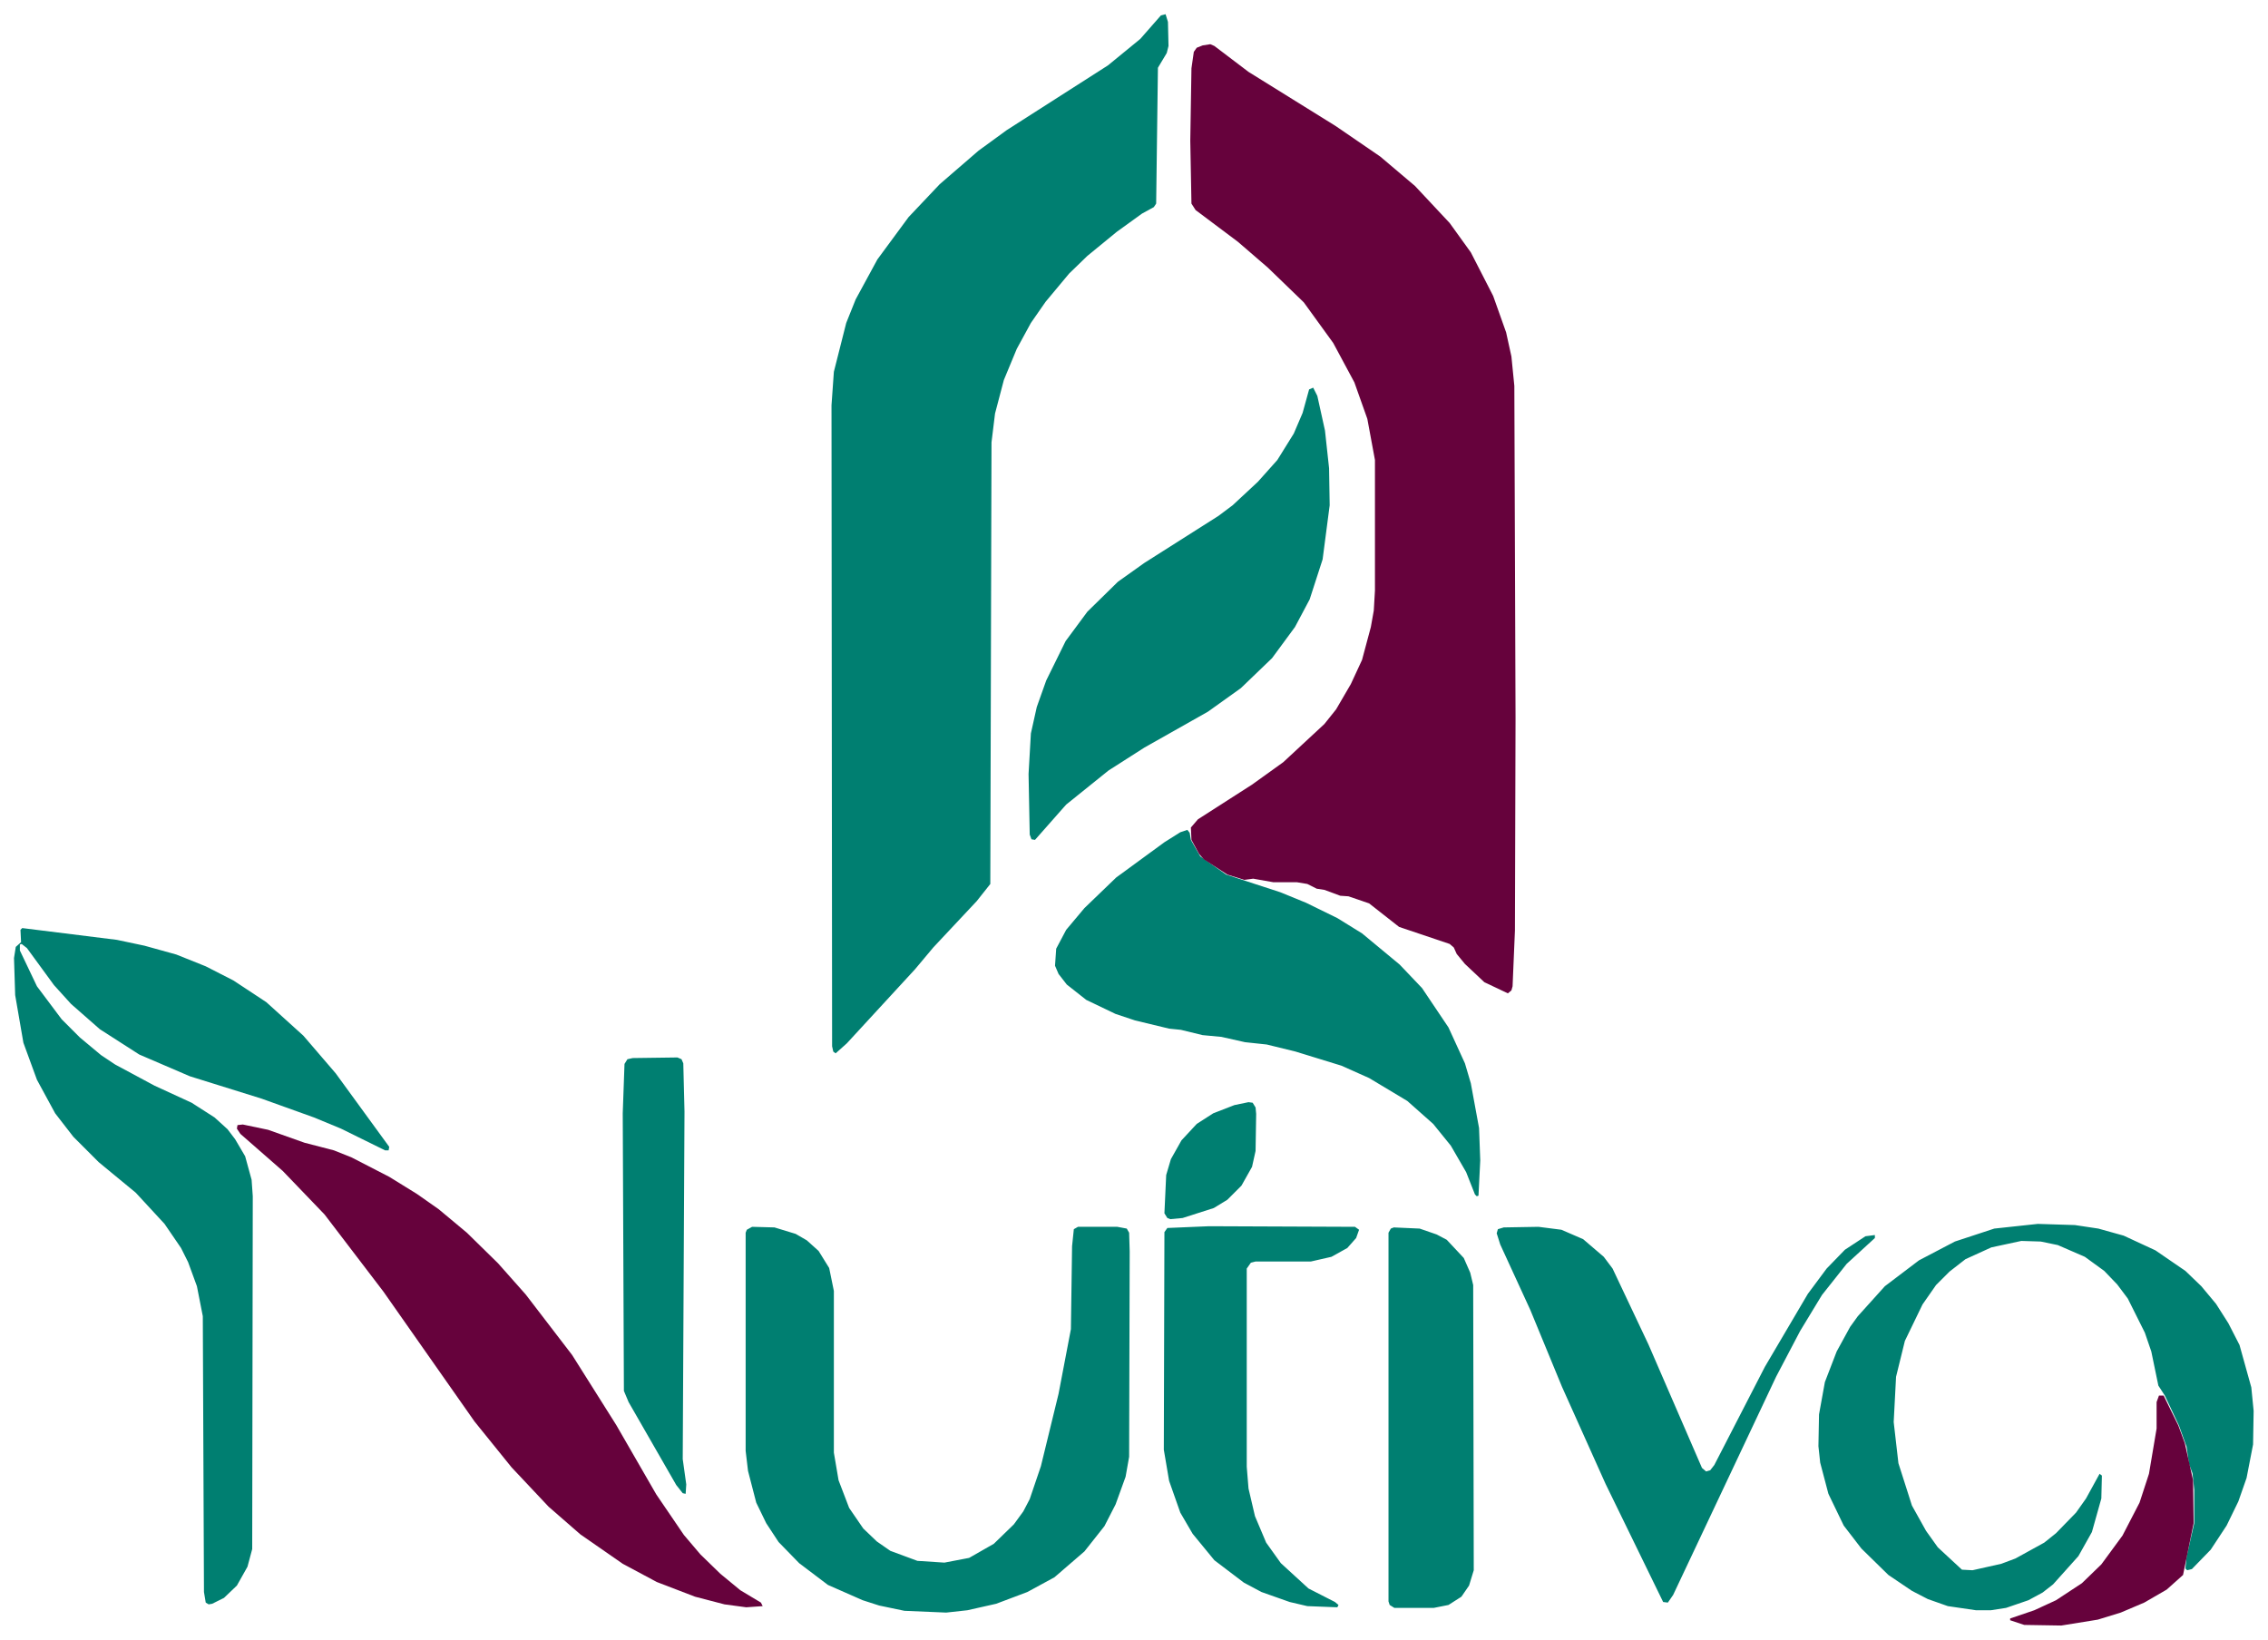
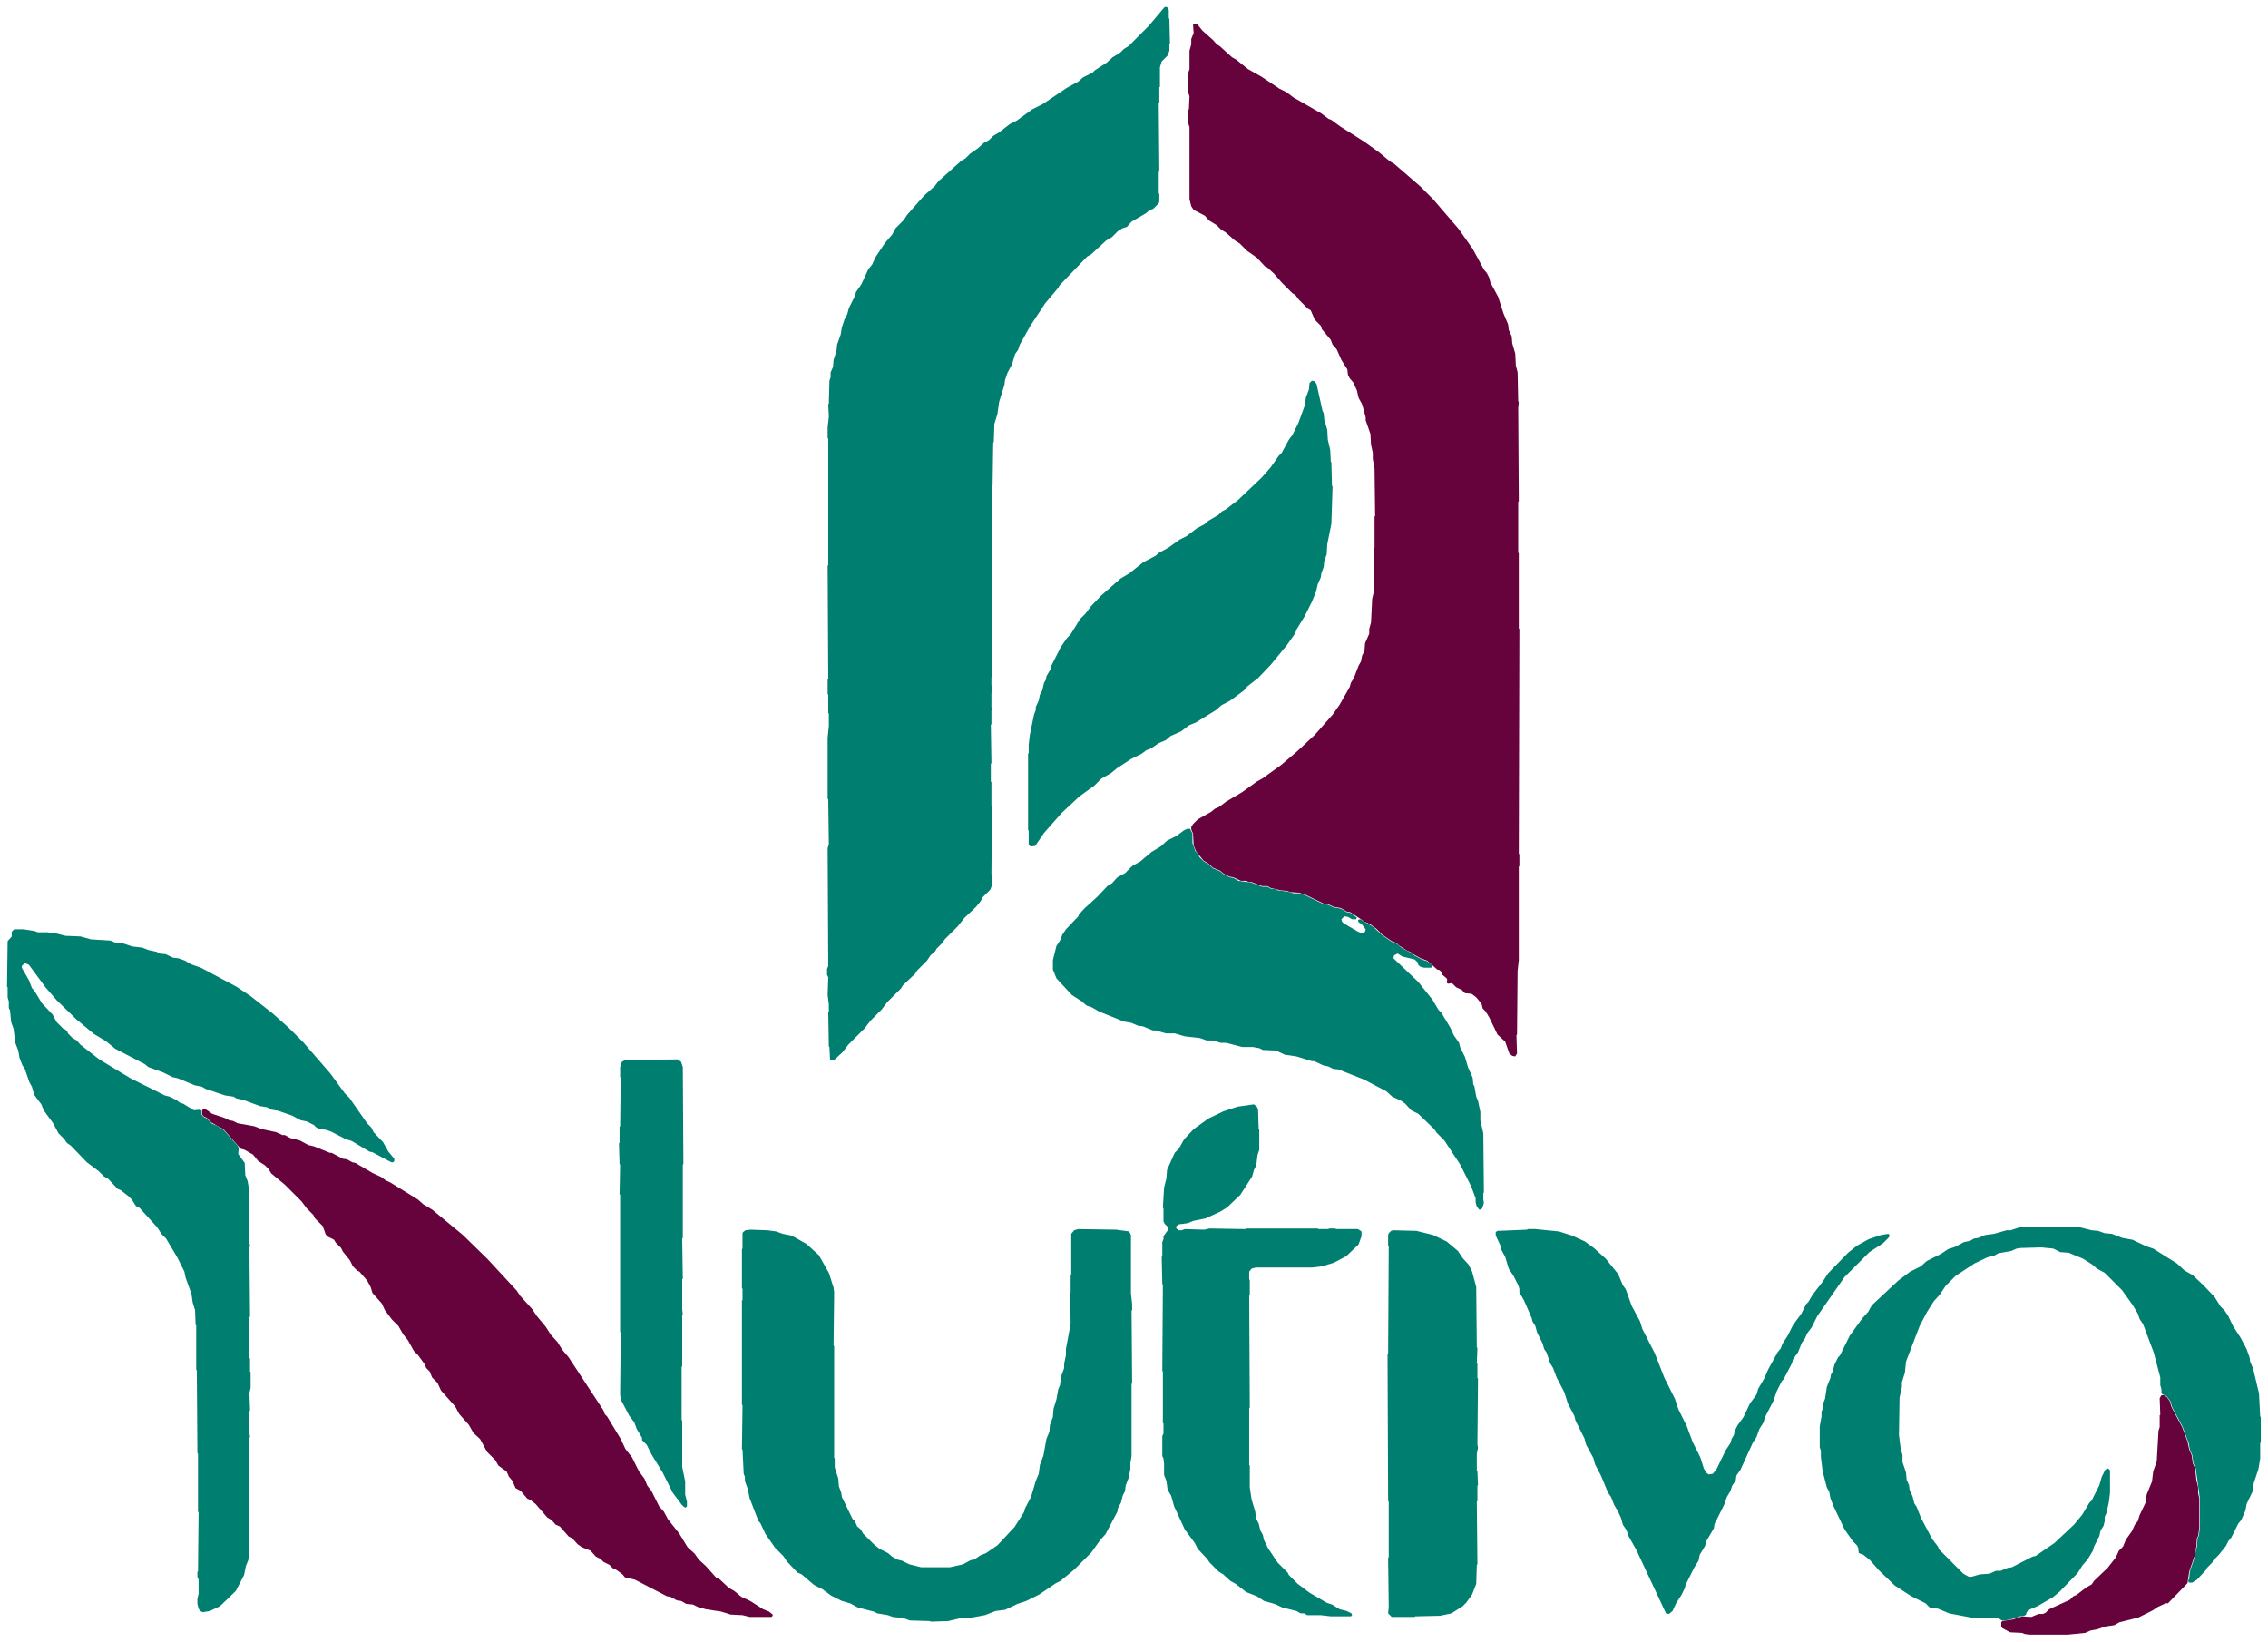
- <svg xmlns="http://www.w3.org/2000/svg" viewBox="10.2 16.3 642.7 464.7">
-   <path fill="#007F71" fill-rule="evenodd" d="M405.17,364.17 404.33,364.50 403.67,365.67 403.67,470.17 404.00,471.17 405.33,472.00 416.50,472.00 420.67,471.17 424.33,468.83 426.50,465.67 427.83,461.33 427.67,380.50 426.83,377.00 425.00,372.83 420.17,367.67 417.33,366.17 412.50,364.50Z M541.50,366.33 538.83,366.67 533.00,370.50 527.83,375.83 522.50,383.00 510.33,403.67 496.00,431.50 494.83,433.00 493.67,433.33 492.50,432.33 477.33,397.33 467.17,375.83 464.67,372.50 458.83,367.50 452.67,364.83 446.17,364.00 436.33,364.17 434.67,364.67 434.33,365.83 435.33,369.00 443.83,387.50 452.83,409.33 465.17,436.83 481.50,470.33 482.83,470.50 484.33,468.33 513.50,406.50 520.33,393.50 526.50,383.33 533.50,374.50 541.50,367.17Z M221.83,364.83 221.50,365.67 221.50,427.50 222.17,433.17 224.50,442.17 227.33,448.00 230.83,453.33 236.67,459.33 244.83,465.50 254.67,469.83 259.33,471.33 266.50,472.83 278.33,473.33 284.33,472.67 292.50,470.83 301.33,467.50 309.00,463.33 317.50,456.00 323.17,448.83 326.33,442.67 329.17,434.83 330.17,429.17 330.33,371.00 330.17,365.67 329.50,364.50 326.83,364.00 315.67,364.00 314.50,364.67 314.00,369.50 313.67,393.00 310.17,411.33 305.17,431.83 302.00,441.17 300.17,444.67 297.50,448.33 291.83,453.83 284.83,457.83 277.83,459.17 270.17,458.67 262.50,455.83 258.67,453.17 254.83,449.50 250.83,443.67 247.83,435.83 246.50,428.00 246.50,382.17 245.17,375.67 242.17,370.83 238.83,367.83 235.67,366.00 229.67,364.17 223.33,364.00Z M341.00,364.33 340.17,365.50 340.00,427.17 341.50,436.00 344.67,445.00 348.17,451.00 354.33,458.50 362.67,464.83 367.67,467.50 375.67,470.33 380.67,471.50 389.17,471.83 389.50,471.17 388.50,470.33 381.00,466.50 373.17,459.33 369.00,453.50 365.83,446.00 364.00,438.17 363.50,432.00 363.50,375.83 364.67,374.17 366.00,373.83 381.67,373.83 387.50,372.50 392.00,370.00 394.50,367.17 395.33,364.83 394.17,364.00 352.83,363.83Z M621.00,370.67 612.00,366.50 604.83,364.50 598.17,363.50 587.67,363.17 575.33,364.50 564.17,368.17 554.00,373.50 544.33,380.83 536.67,389.33 534.50,392.33 530.67,399.33 527.33,408.00 525.67,417.17 525.50,426.17 526.00,430.83 528.33,439.67 532.67,448.67 537.67,455.17 545.33,462.67 552.00,467.17 556.50,469.50 562.17,471.50 570.17,472.67 574.33,472.67 578.67,472.00 585.00,469.83 589.00,467.67 592.00,465.33 599.17,457.33 603.00,450.50 605.67,441.00 605.83,434.50 605.17,434.00 601.33,441.00 598.50,445.00 592.83,450.83 589.50,453.50 581.33,458.00 577.33,459.50 569.17,461.33 566.17,461.17 559.33,454.83 556.00,450.17 552.00,443.00 548.17,431.00 546.83,419.33 547.50,406.50 550.00,396.33 555.00,386.00 558.83,380.50 562.67,376.67 567.17,373.17 574.50,369.83 583.00,368.00 588.50,368.17 593.33,369.17 601.00,372.50 606.50,376.50 610.17,380.33 613.17,384.33 618.00,394.00 619.83,399.33 621.83,409.00 623.67,411.83 627.67,420.33 629.83,426.33 630.50,431.17 631.50,433.83 632.00,438.50 632.00,448.00 629.83,457.50 629.50,460.83 630.00,461.33 631.33,461.00 636.67,455.50 641.17,448.67 644.50,441.83 646.83,435.17 648.67,425.67 648.83,416.17 648.17,409.50 644.83,397.50 641.67,391.33 638.17,385.83 634.00,380.83 629.50,376.50Z M365.17,328.83 364.00,328.67 360.00,329.50 354.00,331.83 349.33,334.83 345.00,339.50 342.00,344.83 340.67,349.33 340.17,360.17 341.00,361.50 341.83,361.83 345.33,361.50 354.17,358.67 358.00,356.33 362.00,352.33 365.00,347.00 366.00,342.50 366.17,332.00 366.00,330.17Z M189.50,316.17 188.00,316.50 187.17,317.83 186.67,331.83 187.00,410.50 188.33,413.67 201.83,437.17 203.67,439.50 204.50,439.67 204.67,437.00 203.67,429.83 204.17,331.33 203.83,317.67 203.33,316.50 202.17,316.00Z M16.50,279.33 16.00,279.83 16.17,283.33 14.67,284.67 14.17,287.83 14.50,298.33 16.83,311.83 20.67,322.33 25.83,331.83 31.00,338.50 38.17,345.67 48.67,354.33 56.83,363.17 61.50,370.00 63.50,374.00 66.00,380.83 67.67,389.33 68.00,467.50 68.50,470.50 69.33,471.00 70.33,470.83 73.67,469.17 77.33,465.67 80.33,460.33 81.67,455.33 81.83,355.33 81.50,350.67 79.67,344.00 76.83,339.17 74.67,336.33 71.00,333.00 64.50,328.83 54.00,324.00 42.83,318.00 38.83,315.33 32.83,310.33 27.67,305.17 20.67,295.83 15.83,285.67 15.83,284.00 16.33,283.83 17.83,285.00 25.50,295.50 30.33,300.83 38.50,308.00 49.67,315.17 64.00,321.33 84.33,327.67 99.17,333.00 106.83,336.17 119.33,342.33 120.33,342.33 120.50,341.33 105.33,320.50 96.17,309.83 85.67,300.33 76.33,294.17 68.50,290.17 60.17,286.83 51.17,284.33 43.33,282.67Z M312.33,279.83 309.50,285.17 309.17,290.00 310.17,292.33 312.50,295.33 318.00,299.67 326.33,303.67 331.83,305.50 341.50,307.83 344.83,308.17 351.00,309.67 356.33,310.17 363.00,311.67 369.17,312.33 377.33,314.33 390.33,318.33 398.17,321.83 409.00,328.33 416.33,334.83 421.33,341.00 425.67,348.50 428.17,354.83 428.67,355.33 429.17,355.17 429.67,345.17 429.33,336.00 427.00,323.33 425.33,317.67 420.67,307.50 413.17,296.33 406.83,289.67 396.17,280.83 389.17,276.50 380.33,272.17 373.00,269.17 357.67,264.17 350.33,259.00 347.67,254.33 347.33,252.33 346.67,251.50 344.67,252.17 340.17,255.00 326.50,265.00 317.50,273.67Z M382.33,126.17 381.17,126.67 379.33,133.33 376.83,139.17 372.17,146.67 366.67,152.83 359.50,159.50 355.50,162.50 334.50,175.83 327.00,181.17 318.33,189.67 312.17,198.00 306.67,209.17 304.00,216.67 302.33,224.17 301.67,235.67 302.00,252.83 302.50,254.17 303.50,254.33 312.33,244.33 324.33,234.67 334.50,228.17 352.50,218.00 361.83,211.33 370.67,202.83 377.17,194.00 381.33,186.17 385.00,174.83 387.00,159.50 386.83,149.00 385.67,138.33 383.50,128.50Z M340.50,20.33 339.17,20.67 333.33,27.33 324.17,34.83 295.50,53.17 287.50,59.00 276.50,68.50 267.67,77.83 258.83,89.83 252.67,101.17 250.00,107.83 246.50,121.67 245.83,131.17 246.00,312.83 246.33,314.33 247.00,314.83 250.17,312.00 269.50,291.00 274.67,284.83 287.00,271.67 290.83,266.83 291.17,141.67 292.17,133.50 294.67,124.00 298.33,115.17 302.33,107.83 306.50,101.83 313.17,93.83 318.33,88.83 326.67,82.00 333.83,76.83 337.17,75.00 337.83,74.00 338.33,35.50 340.83,31.33 341.33,29.33 341.17,22.50Z" />
-   <path fill="#66023C" fill-rule="evenodd" d="M623.33,411.83 622.00,411.83 621.33,413.67 621.33,421.17 619.17,434.00 616.50,442.17 611.67,451.50 605.67,459.67 600.17,465.00 592.83,469.83 586.67,472.67 579.83,475.00 579.83,475.50 583.83,476.83 594.33,477.00 604.67,475.33 611.17,473.33 617.83,470.50 624.17,466.83 628.83,462.67 631.83,448.00 631.67,435.83 629.33,425.33 627.50,420.33Z M77.50,335.17 77.33,336.17 78.33,337.67 90.33,348.17 102.17,360.50 118.83,382.33 144.67,419.17 155.17,432.17 165.67,443.33 174.67,451.17 186.67,459.50 196.33,464.67 207.17,468.83 215.50,471.00 221.67,471.83 226.33,471.50 225.83,470.50 220.00,467.00 214.33,462.33 208.67,456.83 204.00,451.33 196.17,439.83 184.83,420.17 172.33,400.33 159.17,383.17 151.33,374.33 142.50,365.67 134.50,359.00 128.33,354.67 120.50,349.83 109.83,344.33 104.83,342.33 96.50,340.17 86.17,336.50 79.00,335.00Z M351.00,29.17 349.33,29.83 348.50,31.00 347.83,35.67 347.50,56.17 347.83,74.00 349.00,75.83 361.00,84.83 369.50,92.17 379.67,102.00 388.00,113.50 394.00,124.67 397.67,135.00 399.83,146.67 399.83,183.67 399.50,189.33 398.67,194.00 396.17,203.33 393.00,210.17 388.83,217.33 385.50,221.50 373.83,232.33 365.00,238.67 349.67,248.50 347.67,250.83 347.83,254.33 350.00,258.33 351.33,259.83 358.00,264.17 362.83,265.67 365.33,265.33 371.00,266.33 377.67,266.33 380.67,266.83 383.33,268.17 385.50,268.50 390.00,270.17 392.33,270.33 398.17,272.33 406.67,279.00 421.00,283.83 422.17,284.83 423.00,286.67 425.33,289.50 430.83,294.67 437.50,297.83 438.50,297.00 438.83,295.83 439.50,280.00 439.67,219.83 439.33,125.67 438.50,117.33 437.00,110.50 433.33,100.17 427.00,87.83 421.00,79.50 411.17,69.00 401.33,60.67 388.67,52.00 364.00,36.67 354.33,29.33 353.17,28.83Z" />
+ <svg xmlns="http://www.w3.org/2000/svg" viewBox="43.7 33.7 1278.7 925.7">
+   <path fill="#007F71" fill-rule="evenodd" d="M829.00,727.33 828.00,727.67 826.67,729.00 826.33,730.00 826.33,736.00 826.67,736.33 826.33,796.67 826.00,797.00 826.33,880.00 826.67,880.33 826.67,911.67 826.33,912.00 826.67,940.00 826.33,943.33 828.33,945.33 841.33,945.33 841.67,945.00 855.67,944.67 862.00,943.33 868.33,939.33 870.33,937.33 873.67,932.67 876.00,926.67 876.33,916.00 876.67,915.67 876.33,880.33 876.67,880.00 876.67,871.33 877.00,871.00 876.67,863.00 876.33,862.67 876.33,853.33 877.00,850.00 876.67,848.00 877.00,811.00 876.67,810.67 876.67,802.67 876.33,802.33 876.67,793.67 876.33,793.33 876.00,759.33 873.67,750.67 871.67,746.67 868.33,743.00 865.67,739.00 859.33,733.67 851.67,730.00 842.33,727.67Z M1108.33,729.33 1104.33,730.00 1097.33,732.33 1090.67,736.00 1085.67,740.00 1074.33,751.67 1071.33,756.33 1065.67,763.67 1063.33,767.67 1062.00,769.00 1059.33,774.33 1054.67,780.67 1051.67,786.67 1048.67,791.33 1047.67,794.00 1046.00,796.00 1040.67,805.67 1038.33,811.00 1035.00,816.67 1034.00,820.00 1030.33,825.00 1026.67,832.67 1023.33,837.33 1021.67,840.67 1021.33,842.67 1020.00,845.00 1019.33,847.33 1016.67,851.33 1011.33,862.33 1009.33,864.67 1007.00,865.00 1005.67,864.00 1004.33,861.67 1002.33,855.33 998.00,846.67 994.67,837.67 990.00,828.33 988.00,822.33 982.00,810.33 976.67,796.67 969.67,783.00 968.33,778.67 963.67,770.00 960.33,760.67 958.67,758.33 956.00,752.00 949.00,743.33 942.33,737.33 937.33,733.67 930.00,730.33 922.67,728.00 909.33,726.67 905.00,726.67 904.67,727.00 888.00,727.67 887.00,728.33 887.00,730.33 889.67,736.00 890.33,738.67 892.33,742.33 894.33,749.00 897.00,753.00 899.67,758.33 900.33,760.33 900.33,762.33 903.00,767.00 907.33,777.00 907.67,778.67 909.33,781.33 910.33,785.00 913.33,791.00 914.33,794.33 915.67,796.33 917.67,802.33 919.33,805.00 921.33,810.33 925.67,818.67 927.67,825.00 931.33,832.00 932.00,834.67 937.00,844.67 938.00,848.33 942.00,855.67 943.00,859.33 946.33,865.67 950.33,875.33 952.00,877.67 953.67,882.00 956.00,886.00 957.67,889.67 958.67,893.33 960.67,896.33 962.00,900.00 966.33,907.67 983.00,943.33 984.67,943.67 986.67,942.00 988.67,937.67 991.67,933.00 993.67,929.00 994.00,927.33 999.00,917.33 1001.33,913.67 1002.00,910.33 1005.00,905.33 1005.67,902.67 1010.00,895.33 1010.33,893.00 1015.67,882.33 1017.33,877.67 1019.33,874.33 1020.33,871.33 1022.33,868.33 1022.67,865.67 1025.00,862.33 1032.00,847.00 1034.00,844.00 1035.67,839.33 1038.00,835.67 1038.67,833.00 1043.67,823.33 1045.33,818.33 1048.33,812.33 1049.33,811.33 1054.00,802.33 1054.67,800.00 1057.33,796.33 1059.67,790.67 1061.33,788.33 1062.67,785.33 1065.00,782.33 1068.33,775.67 1083.67,753.67 1097.67,739.67 1105.33,734.67 1108.67,731.33 1109.00,730.00Z M680.33,728.00 673.00,727.00 651.67,726.67 649.33,727.33 647.67,729.33 647.67,752.67 647.33,753.00 647.33,762.33 647.00,762.67 647.33,780.00 644.67,794.33 644.67,797.67 643.67,802.67 643.67,805.00 642.00,809.67 641.33,814.67 640.33,817.00 639.33,822.67 637.67,828.00 637.33,832.67 635.67,837.00 635.33,841.00 633.67,845.00 632.00,854.33 630.00,859.67 629.33,864.67 627.67,868.67 625.00,877.67 621.67,884.00 621.00,886.33 615.67,894.67 606.00,905.00 599.67,909.33 596.33,910.67 593.00,913.00 591.00,913.33 586.67,915.67 579.33,917.33 563.00,917.33 556.33,915.67 552.33,913.67 549.67,913.00 546.67,911.33 544.33,909.33 539.67,907.00 536.33,904.33 530.33,898.33 529.00,896.00 527.00,894.33 525.67,891.33 524.33,890.00 518.33,877.67 518.00,875.33 516.67,871.67 516.33,867.33 514.33,861.00 514.33,856.00 514.00,855.67 514.00,792.67 513.67,792.33 514.00,762.33 513.67,759.67 511.00,751.33 505.33,741.33 498.33,735.00 490.00,730.33 485.00,729.33 481.33,728.00 476.33,727.33 467.00,727.00 464.00,727.33 462.67,728.33 462.33,729.00 462.33,737.67 462.00,738.00 462.00,760.00 462.33,760.33 462.33,766.67 462.00,767.00 462.00,825.67 462.33,826.00 462.00,850.67 462.33,851.00 463.00,864.67 463.67,866.33 463.67,868.67 465.33,873.33 466.33,878.33 471.33,891.33 472.33,892.33 475.33,898.67 480.67,906.33 485.33,911.00 487.33,914.00 493.33,920.33 495.67,921.33 502.67,927.33 507.33,929.67 512.33,933.33 518.33,936.33 523.00,937.67 527.33,940.00 536.33,942.33 538.33,943.33 544.33,944.33 547.00,945.33 553.00,946.00 556.67,947.33 568.00,947.67 568.33,948.00 578.33,947.67 585.33,946.00 591.67,945.67 599.00,944.33 605.00,942.00 610.33,941.33 617.33,938.00 622.33,936.33 629.67,932.67 639.00,926.33 641.67,925.00 649.33,918.67 659.00,909.00 664.00,902.00 667.00,898.67 673.67,886.00 674.00,884.00 675.67,881.00 676.67,877.00 678.00,874.33 678.33,871.33 680.00,867.00 681.00,862.00 681.00,858.67 681.67,854.67 681.67,814.00 682.00,813.67 681.67,772.67 682.00,772.33 682.00,769.00 681.33,763.00 681.33,730.00Z M1099.00,769.67 1097.00,773.33 1093.67,777.00 1086.67,786.67 1081.00,798.00 1080.00,799.00 1078.00,803.00 1077.00,807.00 1076.00,808.67 1075.67,810.67 1073.67,815.67 1072.67,822.33 1071.33,825.67 1071.33,828.00 1070.67,829.67 1070.67,832.33 1069.67,838.00 1069.67,849.67 1070.33,851.67 1070.33,855.33 1071.33,863.33 1073.67,872.33 1075.00,874.67 1075.67,878.33 1077.33,882.67 1083.67,896.00 1088.33,902.67 1090.67,905.00 1091.33,906.33 1091.67,909.33 1094.33,910.33 1098.00,913.33 1103.00,919.00 1112.00,927.67 1121.33,933.67 1129.33,937.67 1132.00,940.33 1136.33,940.67 1142.67,943.33 1156.67,946.00 1170.33,946.00 1172.33,947.33 1174.33,947.33 1180.33,946.00 1182.33,945.00 1185.00,944.67 1186.00,944.00 1186.33,942.67 1188.33,941.00 1192.33,939.33 1201.00,934.33 1205.00,931.00 1215.00,920.67 1218.00,916.00 1220.67,913.00 1223.67,908.00 1224.33,905.67 1227.33,899.67 1228.00,896.67 1229.67,894.00 1230.33,891.33 1230.33,889.00 1231.33,886.67 1232.67,880.67 1233.33,875.33 1233.33,862.67 1232.33,861.67 1231.67,861.67 1230.67,862.33 1228.67,866.33 1227.33,871.00 1223.00,879.67 1221.67,881.00 1217.67,887.67 1213.00,893.33 1202.00,903.67 1191.33,911.00 1189.67,911.33 1178.00,917.33 1175.67,917.67 1171.67,919.33 1169.00,919.33 1165.33,921.00 1160.00,921.33 1155.33,922.67 1153.67,922.67 1150.67,921.00 1137.00,907.33 1136.33,905.67 1133.00,901.33 1126.67,889.33 1124.33,883.33 1123.00,881.33 1122.00,877.33 1120.33,873.67 1120.00,871.00 1118.67,868.00 1118.33,864.00 1116.33,858.00 1116.33,854.00 1115.33,850.67 1114.33,842.67 1114.67,821.67 1116.00,815.67 1116.00,813.00 1117.67,807.67 1118.33,801.33 1126.00,781.33 1130.00,773.67 1134.00,767.33 1137.33,763.67 1140.67,758.67 1146.33,753.00 1157.00,746.00 1164.00,742.67 1168.00,741.67 1170.33,740.33 1177.67,739.00 1180.67,737.67 1183.00,737.33 1194.67,737.00 1201.33,737.67 1205.33,739.67 1210.00,740.00 1218.00,743.33 1223.33,746.67 1226.00,749.00 1230.33,751.33 1240.00,761.00 1246.00,769.33 1249.00,774.33 1250.00,777.33 1252.00,780.33 1258.00,796.33 1261.67,810.33 1261.67,814.67 1262.33,817.00 1262.33,819.00 1262.67,819.67 1265.33,821.00 1267.33,823.67 1268.33,827.00 1274.33,838.33 1277.67,847.33 1278.33,851.00 1279.67,854.00 1280.33,858.67 1281.67,861.67 1284.00,878.67 1284.00,895.33 1283.33,899.67 1282.67,901.00 1282.33,906.00 1281.67,907.67 1281.33,911.00 1278.33,919.67 1278.00,923.33 1277.33,925.33 1278.00,926.00 1279.67,926.00 1282.33,924.33 1287.33,919.00 1288.00,917.67 1291.00,914.67 1291.33,913.67 1294.67,910.33 1298.67,905.33 1300.00,902.67 1301.67,900.67 1305.67,892.67 1307.33,890.67 1309.67,885.33 1310.33,881.67 1314.00,874.00 1314.33,870.00 1317.00,862.00 1318.00,856.00 1318.00,847.33 1318.33,847.00 1318.33,832.67 1318.00,832.33 1317.33,819.33 1314.00,805.33 1312.33,801.33 1312.00,799.00 1310.33,794.33 1307.00,788.00 1302.67,781.33 1300.00,775.67 1298.00,772.67 1295.67,770.33 1292.33,765.00 1286.33,758.67 1280.00,752.67 1275.33,750.00 1271.00,746.00 1257.67,737.67 1253.67,736.33 1246.00,732.67 1240.33,731.67 1234.33,729.33 1230.33,729.00 1226.67,727.67 1223.00,727.33 1216.33,725.67 1182.33,725.67 1177.33,727.33 1175.00,727.33 1168.00,729.33 1163.00,730.00 1159.00,731.67 1156.67,732.00 1154.33,733.33 1151.00,734.00 1146.00,736.67 1142.00,738.00 1138.00,740.67 1130.00,744.67 1126.67,747.67 1120.67,750.67 1114.00,755.67Z M741.33,657.67 733.33,660.33 725.00,664.33 716.67,670.33 711.33,676.00 708.33,681.33 706.00,683.67 701.67,693.33 701.33,698.00 700.00,703.33 699.33,714.67 699.67,715.00 699.67,722.33 700.33,723.67 702.33,725.67 702.33,727.00 699.67,730.67 699.67,732.33 699.00,734.00 699.00,742.00 698.67,742.33 699.00,757.67 699.33,758.00 699.00,806.67 699.33,807.00 699.33,836.00 699.67,836.33 699.67,842.00 699.00,843.33 699.00,854.67 699.67,856.00 700.00,859.00 700.00,865.33 701.33,868.67 702.00,873.67 704.00,877.00 705.67,883.00 711.67,896.00 717.33,903.67 719.00,907.00 724.33,912.67 725.67,914.67 730.67,919.67 733.33,921.33 737.33,925.00 740.33,926.67 746.33,931.33 752.33,933.67 756.33,936.33 762.33,938.00 766.67,940.00 774.67,942.00 777.00,943.33 779.00,943.33 780.67,944.33 788.33,944.33 794.00,945.00 805.33,945.00 806.00,944.33 805.67,943.33 803.00,942.00 799.00,941.00 794.67,938.33 791.67,937.33 782.00,931.67 775.33,926.67 770.33,921.67 769.67,920.33 764.00,914.67 758.67,906.67 756.33,902.00 755.67,899.00 754.33,896.67 753.33,892.67 752.00,890.00 751.33,885.67 749.33,879.00 748.33,872.33 748.33,860.00 748.00,859.67 748.00,827.67 748.33,827.33 748.00,764.33 748.33,764.00 748.33,755.33 748.00,755.00 748.00,750.67 749.33,749.00 751.67,748.33 783.67,748.33 789.00,747.67 795.67,745.67 802.67,742.00 809.67,735.33 811.33,730.67 811.33,728.00 809.33,726.67 797.00,726.67 796.67,726.33 793.00,726.33 792.67,726.67 787.00,726.67 786.67,726.33 746.67,726.33 746.33,726.67 725.67,726.33 722.67,727.00 711.67,726.67 710.00,727.33 708.33,727.33 707.00,726.33 706.67,725.67 707.00,725.00 708.33,724.00 713.33,723.33 716.67,722.00 723.33,720.67 732.00,716.67 735.67,714.33 743.00,707.33 749.67,697.00 750.67,693.33 752.00,690.67 752.67,685.00 753.67,682.00 753.67,670.67 753.33,670.33 753.00,659.33 752.33,657.67 750.67,656.33Z M396.33,631.33 394.33,632.33 393.33,635.33 393.33,641.00 393.67,641.33 393.33,668.67 393.00,669.00 393.00,678.00 392.67,678.33 393.00,690.00 393.33,690.33 393.00,707.00 393.33,707.33 393.33,784.67 393.67,785.00 393.33,820.00 393.67,822.67 398.33,831.67 401.33,835.67 402.67,839.33 405.67,844.33 405.67,845.67 408.33,848.33 411.00,853.67 417.33,864.00 423.00,875.33 428.00,882.00 429.33,883.33 430.33,883.67 431.00,883.00 431.00,880.33 430.00,876.33 430.00,869.00 428.33,860.67 428.33,834.67 428.00,834.33 428.00,804.33 428.33,804.00 428.33,775.33 428.67,775.00 428.33,771.67 428.33,755.00 428.67,754.67 428.33,732.00 428.67,731.67 428.67,690.33 429.00,690.00 428.67,635.33 427.67,632.33 425.67,631.00Z M51.67,557.67 50.33,559.00 50.33,561.67 48.00,564.33 47.67,590.00 48.00,590.33 48.00,596.00 48.67,598.33 48.67,602.00 49.33,603.33 50.00,610.00 51.33,613.67 52.33,621.67 54.00,626.00 54.67,630.00 56.33,634.33 57.67,636.33 60.33,644.00 61.67,646.33 63.00,651.00 67.00,656.33 68.33,659.67 73.67,667.00 76.67,672.67 80.00,676.00 81.33,678.00 83.67,679.67 92.67,689.00 99.33,694.00 102.33,697.00 104.67,698.33 110.00,704.00 111.67,704.67 116.00,708.00 118.00,710.00 120.33,713.67 122.33,714.67 132.33,725.67 134.67,729.33 137.33,732.00 143.67,742.67 147.67,750.67 148.33,754.00 151.67,763.33 152.33,768.00 153.67,772.33 154.00,780.67 154.33,781.00 154.33,806.00 154.67,806.33 155.00,853.00 155.33,853.33 155.33,886.00 155.67,886.33 155.33,919.67 155.00,920.00 155.00,922.67 155.67,924.33 155.67,932.33 155.00,935.00 155.00,938.00 155.67,940.67 156.67,942.00 158.00,942.67 162.00,942.00 167.67,939.33 176.67,930.67 181.33,921.67 182.33,916.67 183.67,913.33 184.00,910.67 184.00,899.67 184.33,899.33 184.00,897.67 184.00,875.67 184.33,875.33 184.00,865.00 184.33,864.67 184.33,844.33 184.67,844.00 184.33,841.67 184.33,829.33 184.67,829.00 184.33,819.00 185.00,816.33 185.00,807.33 184.67,807.00 184.67,799.67 184.33,799.33 184.33,776.33 184.67,776.00 184.33,737.67 184.67,735.33 184.33,735.00 184.33,722.67 184.00,722.33 184.33,705.67 183.33,699.67 182.00,696.33 181.67,689.33 178.00,684.33 178.33,681.00 177.67,679.67 169.67,670.67 166.00,668.33 163.33,667.33 160.33,664.33 158.33,663.33 157.33,662.00 157.33,660.00 156.67,659.33 153.00,659.67 147.00,656.00 145.00,655.33 143.33,654.00 139.33,652.00 136.67,651.33 117.33,641.67 99.67,631.00 89.00,622.67 87.00,620.33 84.67,619.00 82.00,616.33 81.67,615.33 80.33,614.00 79.33,613.67 75.67,610.00 73.33,605.67 67.33,599.33 63.33,592.67 61.67,590.67 60.00,586.33 56.00,579.33 56.00,578.33 57.67,576.67 60.00,577.67 69.33,590.33 75.67,597.67 86.67,608.33 96.67,616.67 103.33,620.67 108.67,625.00 125.33,633.67 127.33,635.33 135.67,638.33 141.00,641.00 144.00,641.67 153.67,645.67 157.33,646.33 159.67,647.67 170.67,651.33 175.33,652.00 177.00,653.00 181.33,654.00 190.33,657.33 194.33,658.00 196.67,659.33 200.67,660.00 208.33,662.67 213.33,665.33 216.67,666.00 220.67,668.00 222.00,669.33 224.00,670.33 227.33,670.67 230.33,671.67 238.67,676.00 242.00,677.00 252.00,683.00 253.67,683.33 264.33,689.00 265.33,689.00 266.00,688.33 266.00,687.00 262.67,683.00 259.67,677.67 254.33,672.00 253.00,669.33 250.67,667.00 240.67,652.67 238.00,650.00 230.00,639.00 214.67,621.33 206.67,613.33 197.33,605.00 185.00,595.33 177.00,590.00 157.00,579.33 151.33,577.33 148.00,575.33 144.33,574.00 141.33,573.67 137.00,571.67 133.67,571.33 132.00,570.33 127.33,569.33 124.00,568.00 118.33,567.33 113.33,565.67 108.33,565.00 106.00,564.00 95.00,563.33 89.00,561.67 80.67,561.33 75.33,560.00 70.33,559.33 65.00,559.33 63.33,558.67 57.00,557.67Z M642.67,560.67 641.33,564.00 639.33,567.00 637.33,575.00 637.33,580.33 639.33,585.33 648.00,594.67 653.67,598.33 656.33,600.67 659.33,601.67 663.33,604.00 677.33,609.67 681.33,610.33 685.33,612.00 688.00,612.33 693.67,614.67 695.33,614.67 701.00,616.33 706.00,616.33 711.67,618.00 720.33,619.00 724.00,620.33 727.33,620.33 732.00,621.67 735.00,621.67 744.00,624.00 750.00,624.00 753.67,624.67 755.67,625.67 763.00,626.00 768.00,628.33 774.67,629.33 783.33,632.00 784.67,632.00 789.67,634.33 792.67,635.00 795.33,636.33 798.33,636.67 812.67,642.33 825.33,649.00 828.67,652.00 833.67,654.33 836.00,656.00 839.33,659.67 843.33,661.67 852.33,670.33 853.67,672.33 858.00,676.67 867.00,690.33 873.33,703.00 875.67,709.33 875.67,711.67 876.33,714.00 877.67,715.67 878.67,715.67 879.33,715.00 880.33,712.00 880.00,710.00 880.00,706.33 880.33,706.00 880.00,672.67 878.33,665.33 878.33,660.67 877.00,654.33 876.00,652.00 875.00,646.33 874.33,645.00 874.00,641.33 871.33,635.33 869.67,629.67 867.00,624.33 866.33,621.67 863.33,617.33 861.33,613.00 856.33,604.67 854.67,603.00 851.33,597.33 843.33,587.33 829.33,574.00 829.67,572.33 831.67,571.33 834.33,573.00 841.33,574.67 843.00,576.33 843.33,577.67 844.33,578.67 846.67,579.33 850.67,579.33 851.33,578.67 851.00,577.67 848.33,575.67 845.33,574.67 841.00,572.33 840.00,571.33 834.33,568.33 831.00,565.67 828.33,564.67 823.00,561.00 818.00,556.33 810.67,552.00 809.33,552.33 809.67,553.67 811.33,554.67 813.67,557.67 813.33,559.00 812.00,560.00 809.33,559.00 801.33,554.33 800.33,553.33 800.00,552.00 801.67,550.33 803.67,550.67 806.00,552.00 808.33,552.00 808.67,551.00 805.00,548.33 803.00,548.00 799.67,546.00 795.67,545.33 792.00,543.67 790.33,543.67 779.33,538.33 776.00,537.33 773.00,537.33 769.33,536.33 764.00,535.67 762.67,535.00 760.00,534.67 758.33,533.67 755.33,533.67 749.33,531.33 742.00,530.33 739.00,528.67 737.00,528.33 733.67,526.67 731.67,525.00 727.67,523.33 724.67,520.67 722.33,519.33 720.00,517.00 719.00,515.00 717.67,513.67 716.00,509.00 716.00,503.67 714.67,501.00 713.00,501.00 711.00,502.00 707.00,505.00 701.67,507.67 698.00,511.00 693.00,514.00 686.67,519.33 682.00,522.00 678.00,526.00 673.67,528.33 670.67,531.67 668.00,533.33 662.33,539.33 655.00,546.00 652.00,549.33 651.67,550.33 644.67,557.67Z M785.00,248.67 783.33,248.33 782.00,249.67 781.67,253.33 780.00,257.67 779.33,262.33 775.67,272.33 772.33,279.00 770.33,281.67 766.33,289.00 764.67,290.67 760.00,297.33 755.00,303.00 741.67,315.67 734.67,321.00 732.67,322.00 730.67,324.00 725.00,327.33 722.67,329.33 718.33,331.67 712.67,336.00 708.67,338.00 702.67,342.33 696.67,345.67 695.33,347.00 688.33,350.67 680.33,357.00 675.33,360.00 664.33,369.67 658.67,375.67 655.67,379.67 652.67,382.67 647.33,391.33 645.33,393.33 641.67,398.67 636.33,409.33 636.00,411.00 633.67,415.00 633.33,417.00 632.33,418.67 631.33,423.00 630.00,425.33 629.33,428.67 627.67,432.33 627.67,434.00 626.67,436.67 624.33,448.00 623.67,453.67 623.67,458.33 623.33,458.67 623.33,501.67 623.67,502.00 623.67,509.67 624.67,511.00 627.33,510.67 632.33,503.33 642.33,492.00 652.33,482.67 660.67,476.67 664.67,472.67 670.00,469.67 673.67,466.67 681.33,461.67 687.33,458.67 690.00,456.67 692.67,455.67 697.00,452.67 701.00,451.00 703.67,448.67 709.67,446.00 714.00,442.67 718.00,441.00 729.33,434.00 732.33,431.33 737.33,428.67 745.00,423.00 747.00,420.67 753.00,416.00 760.00,408.67 769.33,397.33 774.00,390.67 774.67,388.67 779.33,381.00 783.33,373.00 785.67,367.33 786.67,363.00 788.33,359.33 788.67,357.00 790.00,353.33 790.33,350.00 791.67,346.33 792.00,340.67 794.33,329.00 795.00,308.00 794.67,307.67 794.33,294.33 794.00,294.00 793.67,287.33 792.33,281.67 792.00,276.00 790.33,270.33 790.00,266.67 789.33,265.33 786.00,250.33Z M701.67,37.67 700.33,37.67 691.33,48.33 680.00,59.67 677.33,61.33 675.33,63.33 671.00,66.00 667.67,69.00 661.00,73.33 659.67,74.67 654.33,77.33 651.67,79.67 645.00,83.33 631.67,92.33 625.67,95.33 617.00,101.67 613.00,103.67 607.00,108.33 603.67,110.33 601.33,112.67 598.33,114.33 595.00,117.33 590.67,120.33 588.00,123.00 585.67,124.33 572.67,136.00 570.67,138.67 564.67,144.00 555.00,155.00 553.33,157.67 548.67,162.33 546.67,166.00 542.67,170.67 537.33,178.67 535.33,183.00 533.33,185.33 529.33,194.00 526.33,198.33 525.67,200.67 522.33,207.33 521.33,211.00 520.00,213.33 518.33,218.33 517.67,222.33 515.67,228.00 515.33,231.33 513.67,236.67 513.33,240.67 512.00,243.67 512.00,246.33 511.33,248.33 511.00,261.33 510.67,261.67 511.00,268.67 510.33,274.67 510.33,280.67 510.67,281.00 510.67,352.33 510.33,352.67 510.67,416.33 510.33,416.67 510.33,425.00 510.67,425.33 510.67,435.67 511.00,436.00 511.00,443.00 510.33,449.67 510.33,484.00 510.67,484.33 511.00,509.67 510.33,512.00 510.67,578.33 510.00,580.00 510.00,583.33 510.67,584.67 510.33,594.67 511.00,600.00 511.00,604.00 510.67,604.33 511.00,623.67 511.33,624.00 511.67,631.00 512.33,631.67 514.00,631.33 518.67,627.00 522.00,622.67 531.00,613.67 534.67,609.00 540.67,603.00 544.00,598.67 551.67,591.00 552.67,589.33 559.67,582.67 560.67,581.00 566.33,575.33 568.33,572.33 571.00,570.00 571.67,568.67 575.00,565.33 576.33,563.33 583.67,556.00 587.33,551.33 594.00,545.00 596.67,541.67 597.67,539.67 602.00,535.33 602.67,533.67 603.00,531.33 603.00,527.00 602.67,526.67 603.00,488.67 602.67,488.33 602.67,474.67 602.33,474.33 602.33,464.33 602.67,464.00 602.33,442.33 602.67,442.00 602.67,434.33 603.00,434.00 602.67,432.33 602.67,424.33 603.00,424.00 603.00,420.33 602.67,420.00 602.67,415.67 603.00,415.33 603.00,307.67 603.33,307.33 603.67,283.33 604.00,283.00 604.33,272.67 606.00,267.33 607.00,260.33 610.00,250.67 610.33,248.00 611.67,244.00 614.33,239.00 616.00,233.33 617.67,231.00 618.67,228.00 624.67,217.33 633.00,204.67 640.33,196.00 641.00,194.67 656.67,178.33 659.00,177.00 667.33,169.33 670.67,167.33 674.00,164.00 676.67,162.33 679.00,161.67 681.67,158.67 689.67,154.00 691.67,152.33 694.00,151.33 697.00,148.33 697.33,147.33 697.33,143.00 697.00,142.67 697.00,130.67 697.33,130.33 697.00,92.00 697.33,91.67 697.33,83.00 697.67,82.67 697.67,71.67 698.67,68.33 702.00,65.00 703.00,62.33 703.00,58.67 703.33,58.33 703.00,44.33 702.67,44.00 702.67,39.33Z" />
+   <path fill="#66023C" fill-rule="evenodd" d="M1265.33,821.33 1263.67,820.33 1262.33,820.33 1261.33,822.00 1261.67,831.33 1261.33,831.67 1261.33,838.33 1260.67,840.33 1259.67,857.67 1257.67,863.33 1257.00,869.00 1254.00,876.33 1253.33,881.00 1250.00,888.00 1249.00,891.33 1247.33,893.33 1245.67,897.00 1242.33,901.67 1240.67,905.67 1238.33,908.00 1236.67,911.67 1232.00,917.67 1224.33,925.00 1223.00,927.00 1220.00,928.67 1214.33,933.00 1212.67,933.67 1210.67,935.67 1199.00,941.00 1197.00,943.00 1195.33,943.67 1193.00,943.67 1189.00,945.33 1183.67,945.00 1179.00,946.67 1172.67,947.67 1172.00,948.33 1172.00,950.67 1172.67,951.67 1177.00,954.00 1183.67,954.33 1185.33,955.00 1188.33,955.33 1209.33,955.33 1219.33,954.33 1222.33,953.00 1226.00,952.33 1231.00,950.67 1235.67,950.00 1238.67,948.33 1249.33,945.67 1257.33,941.67 1260.33,939.67 1264.67,937.67 1266.00,937.67 1277.00,926.33 1278.00,919.67 1281.00,911.00 1281.00,909.33 1282.00,906.00 1282.33,901.00 1283.00,899.67 1283.67,895.33 1283.67,878.67 1283.00,875.33 1283.00,872.33 1282.00,868.00 1281.33,861.67 1280.00,858.67 1279.33,854.00 1278.00,851.00 1277.00,846.33 1274.00,838.33 1268.00,827.00 1267.00,823.67Z M157.67,659.67 157.67,662.00 158.33,663.00 160.33,664.00 163.00,666.67 169.67,670.33 179.33,681.33 181.67,682.00 186.33,684.67 189.33,688.33 193.00,690.67 195.00,692.67 196.67,695.33 204.33,701.67 213.67,711.00 216.67,715.00 220.33,718.67 221.33,720.67 225.67,725.00 227.33,729.67 228.67,731.00 232.00,732.67 233.00,734.33 236.00,737.33 237.00,739.33 241.00,744.33 242.67,747.67 245.00,750.00 246.33,750.67 250.67,755.67 252.67,759.33 253.67,762.67 259.00,768.67 260.67,772.33 264.67,777.67 268.33,781.33 271.00,786.00 273.67,789.33 277.00,795.33 279.33,797.67 283.00,802.67 284.00,805.00 286.00,807.00 287.33,810.33 290.33,813.33 292.33,817.67 300.33,826.67 302.67,831.00 308.00,837.00 310.67,841.67 314.33,845.00 318.33,852.33 323.00,857.00 324.67,860.00 329.33,863.33 330.67,866.33 332.67,868.67 334.33,872.67 337.33,874.33 341.00,878.67 342.67,879.33 345.67,881.67 352.33,889.33 354.67,890.67 357.00,893.33 359.33,894.33 364.33,900.00 366.33,901.00 369.33,904.33 371.67,906.00 376.67,908.00 379.67,911.33 382.33,912.67 384.00,914.33 387.33,916.00 389.33,918.00 391.00,918.67 394.67,921.33 396.00,923.00 401.67,924.33 419.67,933.67 421.67,934.00 425.33,936.00 427.67,936.33 430.67,938.00 434.33,938.33 437.00,939.67 441.67,941.00 450.33,942.33 455.67,944.00 462.33,944.33 466.33,945.33 478.67,945.33 479.33,944.67 479.33,944.00 477.33,942.33 474.00,941.00 466.67,936.33 461.67,934.00 457.67,930.67 454.67,929.00 449.67,924.33 447.33,923.00 441.67,916.67 437.67,913.00 435.33,909.67 431.33,906.00 426.67,898.33 420.33,890.33 418.00,886.00 415.33,883.00 411.00,874.33 408.67,871.33 407.00,867.33 404.00,863.33 400.00,855.33 396.33,850.67 393.67,845.00 386.00,832.33 384.67,831.00 384.00,829.00 364.33,799.00 360.67,794.67 358.00,790.33 354.33,786.33 351.33,781.67 346.33,775.67 343.67,771.67 337.00,764.33 335.00,761.33 318.67,743.67 304.67,730.00 287.33,715.67 282.33,712.67 279.33,710.00 263.67,700.33 261.33,699.33 258.67,697.33 253.67,695.00 244.00,689.33 242.33,689.00 239.33,687.33 237.00,687.00 230.67,683.67 229.67,683.67 220.67,680.00 217.67,679.33 212.67,676.67 207.33,675.33 204.33,673.67 203.00,673.67 199.33,672.00 191.33,670.33 187.00,668.67 177.67,667.00 175.00,665.67 173.00,665.33 170.33,664.00 163.33,661.67 160.00,659.33 158.33,659.00Z M717.00,47.00 716.33,47.67 716.67,52.33 715.33,55.67 715.33,58.67 714.33,62.33 714.33,72.67 713.67,74.67 713.67,86.00 714.33,88.00 714.00,95.33 713.67,95.67 713.67,103.33 714.33,105.33 714.33,146.00 715.33,150.00 716.67,152.00 723.00,155.33 725.33,158.00 729.67,160.67 732.33,163.33 734.67,164.67 740.00,169.33 742.67,171.00 746.67,175.00 752.33,179.00 757.00,184.00 758.00,184.33 762.00,188.00 766.33,193.00 772.33,199.00 774.00,200.00 776.00,202.67 781.00,207.67 782.67,208.67 785.00,214.00 788.33,217.33 789.00,219.33 794.00,225.33 795.00,228.00 797.33,230.67 800.00,236.67 803.33,242.00 803.67,245.00 804.67,247.00 806.67,249.33 808.67,253.67 809.67,258.00 811.67,261.67 813.67,269.00 813.67,270.67 816.33,278.33 816.67,284.33 817.67,289.00 817.67,292.33 818.67,298.00 819.00,324.67 818.67,325.00 818.67,342.33 818.33,342.67 818.33,367.00 817.33,371.33 816.67,384.67 815.67,388.33 815.67,391.00 813.33,396.33 813.00,400.67 811.67,403.33 811.00,406.67 809.67,409.00 807.00,416.00 805.33,418.67 804.67,421.00 799.00,431.00 795.00,436.67 785.00,448.00 775.00,457.33 766.00,465.00 755.33,472.67 752.33,474.33 744.00,480.33 735.00,485.67 731.00,488.67 728.67,489.67 726.67,491.33 719.00,495.67 716.33,498.33 715.33,500.00 715.33,501.33 716.33,503.67 716.67,510.33 718.00,513.67 722.33,519.00 724.67,520.33 727.67,523.00 731.67,524.67 733.67,526.33 737.00,528.00 739.00,528.33 743.33,530.33 746.33,530.33 747.67,531.00 749.33,531.00 755.33,533.33 758.33,533.33 760.00,534.33 765.67,535.67 769.33,536.00 771.00,536.67 776.00,537.00 779.33,538.00 790.33,543.33 792.00,543.33 795.67,545.00 799.67,545.67 803.00,547.67 805.00,548.00 813.00,553.33 816.00,554.67 819.67,557.33 823.00,560.67 828.33,564.33 831.00,565.33 832.33,566.67 837.00,569.67 840.00,571.00 841.00,572.00 844.67,574.00 848.33,575.33 854.00,580.33 855.33,580.67 856.33,581.67 857.00,583.33 859.33,585.33 859.67,586.00 859.33,587.67 860.00,588.33 862.33,588.00 864.67,590.33 867.67,591.67 869.67,593.67 873.33,594.00 876.00,596.00 879.00,599.67 879.67,602.33 881.33,604.00 883.33,607.33 888.00,617.00 892.33,621.00 894.67,627.67 896.33,629.00 898.00,629.33 899.00,627.67 898.67,617.33 899.00,617.00 899.33,581.00 900.00,575.00 900.00,522.33 900.33,522.00 900.33,515.33 900.00,515.00 900.33,388.33 900.00,388.00 900.00,345.67 899.67,345.33 899.67,316.67 900.00,316.33 899.67,263.67 900.00,260.33 899.67,260.00 899.33,243.67 898.33,239.67 898.00,233.00 896.33,227.33 896.00,223.33 894.33,219.67 894.00,216.67 891.33,210.33 888.33,201.00 884.00,193.00 883.33,190.33 882.00,187.67 880.33,185.67 874.00,174.00 866.00,162.67 851.67,146.00 844.33,138.67 829.67,126.00 827.33,124.67 821.33,119.67 813.00,113.67 799.33,105.00 794.33,101.33 792.67,100.67 788.67,97.67 773.00,88.67 769.00,85.67 765.00,83.67 755.00,77.00 747.33,72.67 740.67,67.33 738.33,66.00 731.33,59.67 729.67,58.67 727.67,56.33 721.67,51.00 718.67,47.33Z" />
</svg>
